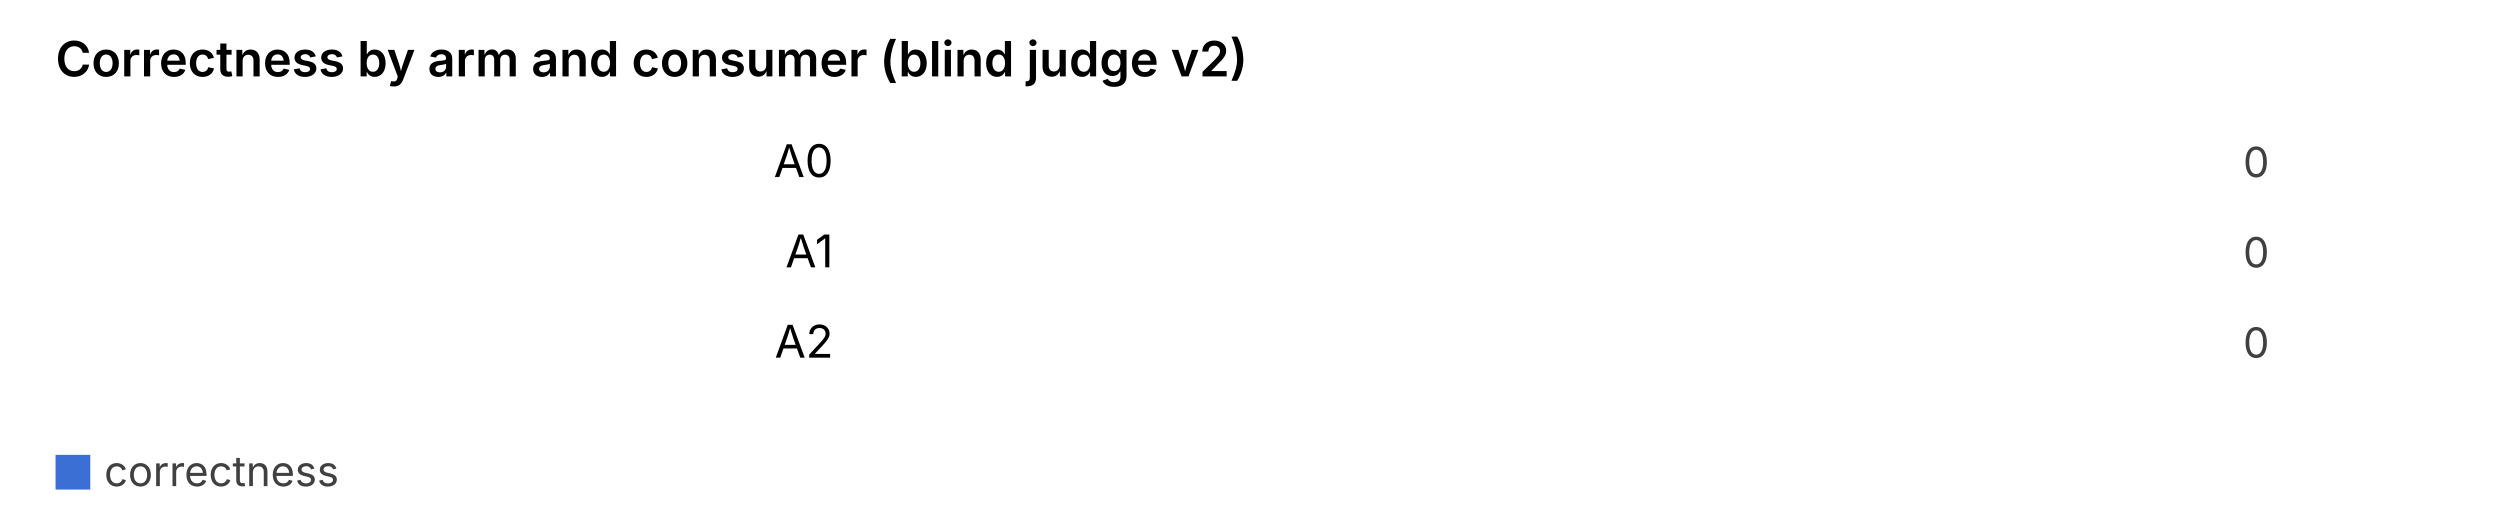
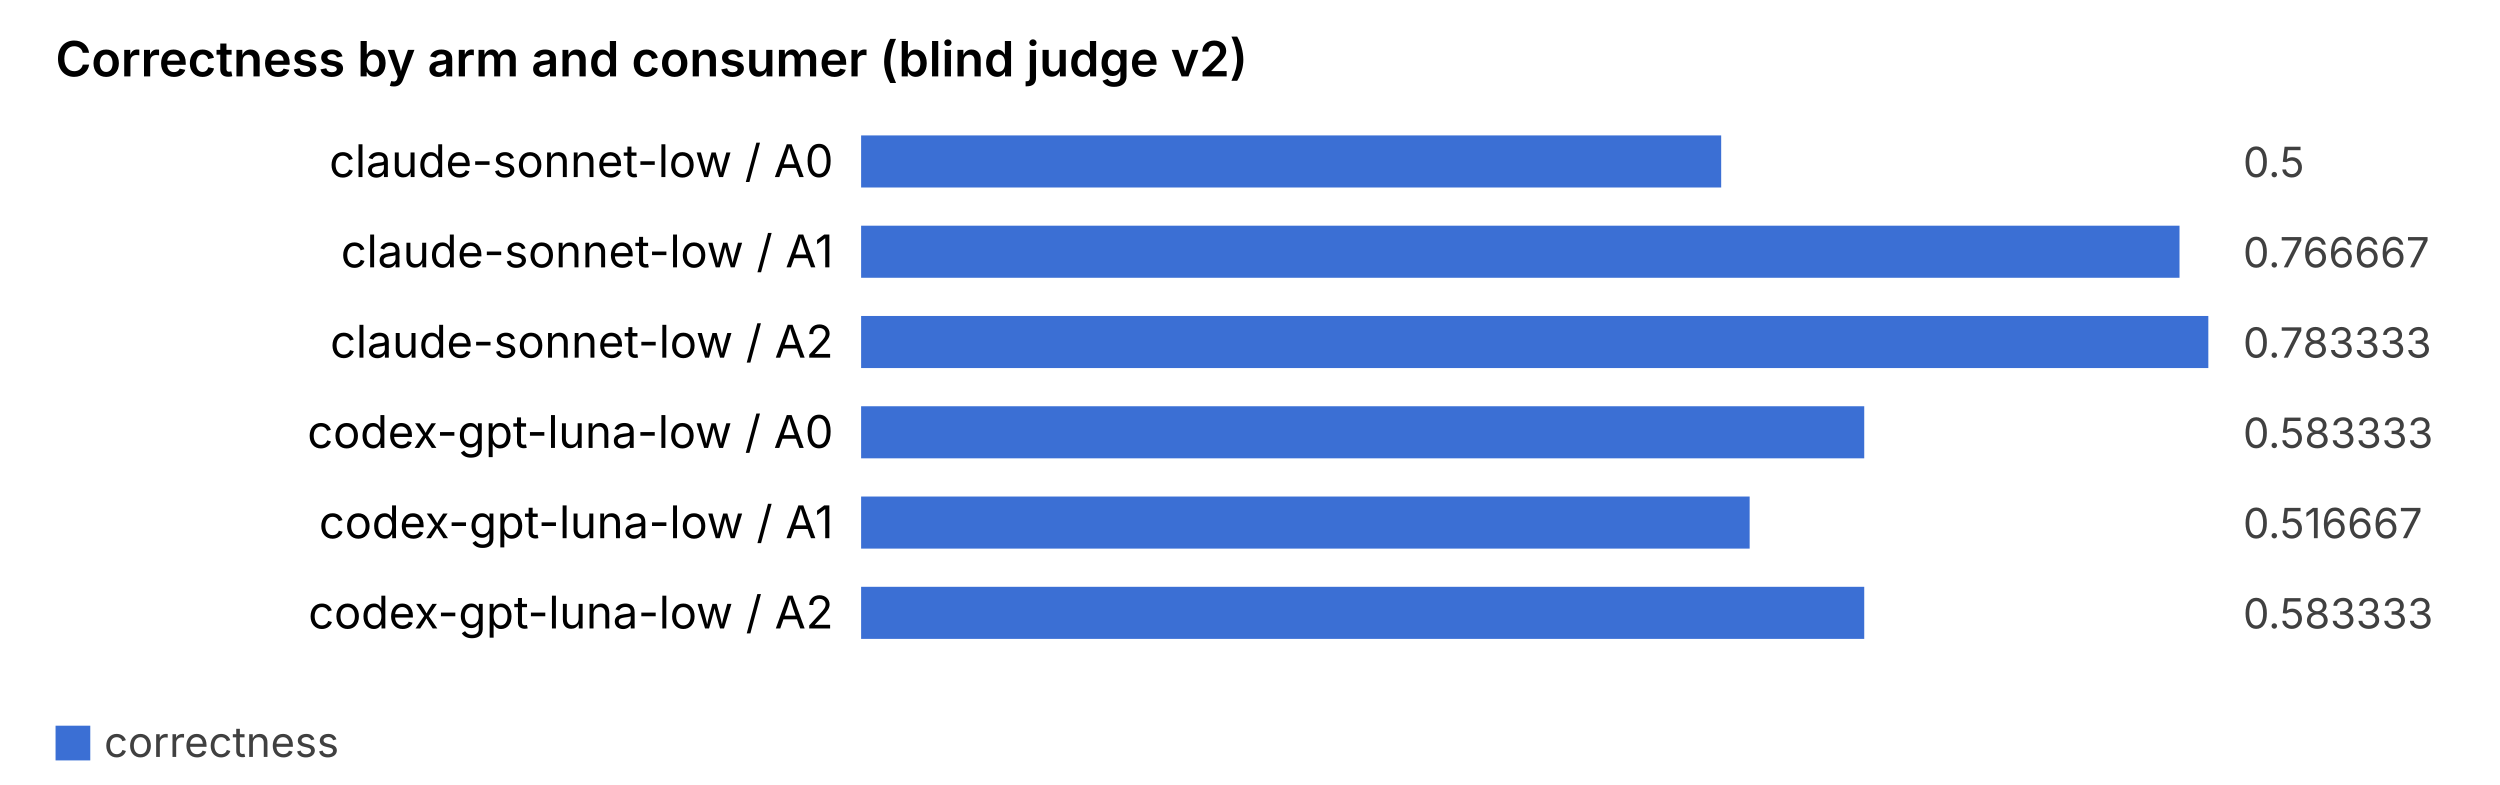
- <svg xmlns="http://www.w3.org/2000/svg" viewBox="0 0 720 148" width="720" height="148" role="img" aria-label="Correctness by arm and consumer (blind judge v2)">
+ <svg xmlns="http://www.w3.org/2000/svg" viewBox="0 0 720 226" width="720" height="226" role="img" aria-label="Correctness by arm and consumer (blind judge v2)">
  <style>text{font:13px system-ui,-apple-system,"Segoe UI",sans-serif;fill:currentColor}.t{font-weight:600;font-size:14px}.v{font-size:12px;opacity:.75}</style>
  <text class="t" x="16" y="22">Correctness by arm and consumer (blind judge v2)</text>
-   <text x="240" y="51.0" text-anchor="end">A0</text>
-   <rect x="248" y="39.0" width="0.0" height="15" fill="#3b6fd4" />
-   <text class="v" x="646" y="51.0">0</text>
-   <text x="240" y="77.0" text-anchor="end">A1</text>
-   <rect x="248" y="65.0" width="0.0" height="15" fill="#3b6fd4" />
-   <text class="v" x="646" y="77.0">0</text>
-   <text x="240" y="103.0" text-anchor="end">A2</text>
-   <rect x="248" y="91.0" width="0.0" height="15" fill="#3b6fd4" />
-   <text class="v" x="646" y="103.0">0</text>
-   <rect x="16" y="131" width="10" height="10" fill="#3b6fd4" />
-   <text class="v" x="30" y="140">correctness</text>
+   <text x="240" y="51.0" text-anchor="end">claude-sonnet-low / A0</text>
+   <rect x="248" y="39.0" width="247.7" height="15" fill="#3b6fd4" />
+   <text class="v" x="646" y="51.0">0.5</text>
+   <text x="240" y="77.0" text-anchor="end">claude-sonnet-low / A1</text>
+   <rect x="248" y="65.0" width="379.7" height="15" fill="#3b6fd4" />
+   <text class="v" x="646" y="77.0">0.766667</text>
+   <text x="240" y="103.0" text-anchor="end">claude-sonnet-low / A2</text>
+   <rect x="248" y="91.0" width="388.0" height="15" fill="#3b6fd4" />
+   <text class="v" x="646" y="103.0">0.783333</text>
+   <text x="240" y="129.0" text-anchor="end">codex-gpt-luna-low / A0</text>
+   <rect x="248" y="117.0" width="288.9" height="15" fill="#3b6fd4" />
+   <text class="v" x="646" y="129.0">0.583333</text>
+   <text x="240" y="155.0" text-anchor="end">codex-gpt-luna-low / A1</text>
+   <rect x="248" y="143.0" width="255.9" height="15" fill="#3b6fd4" />
+   <text class="v" x="646" y="155.0">0.516667</text>
+   <text x="240" y="181.0" text-anchor="end">codex-gpt-luna-low / A2</text>
+   <rect x="248" y="169.0" width="288.9" height="15" fill="#3b6fd4" />
+   <text class="v" x="646" y="181.0">0.583333</text>
+   <rect x="16" y="209" width="10" height="10" fill="#3b6fd4" />
+   <text class="v" x="30" y="218">correctness</text>
</svg>
